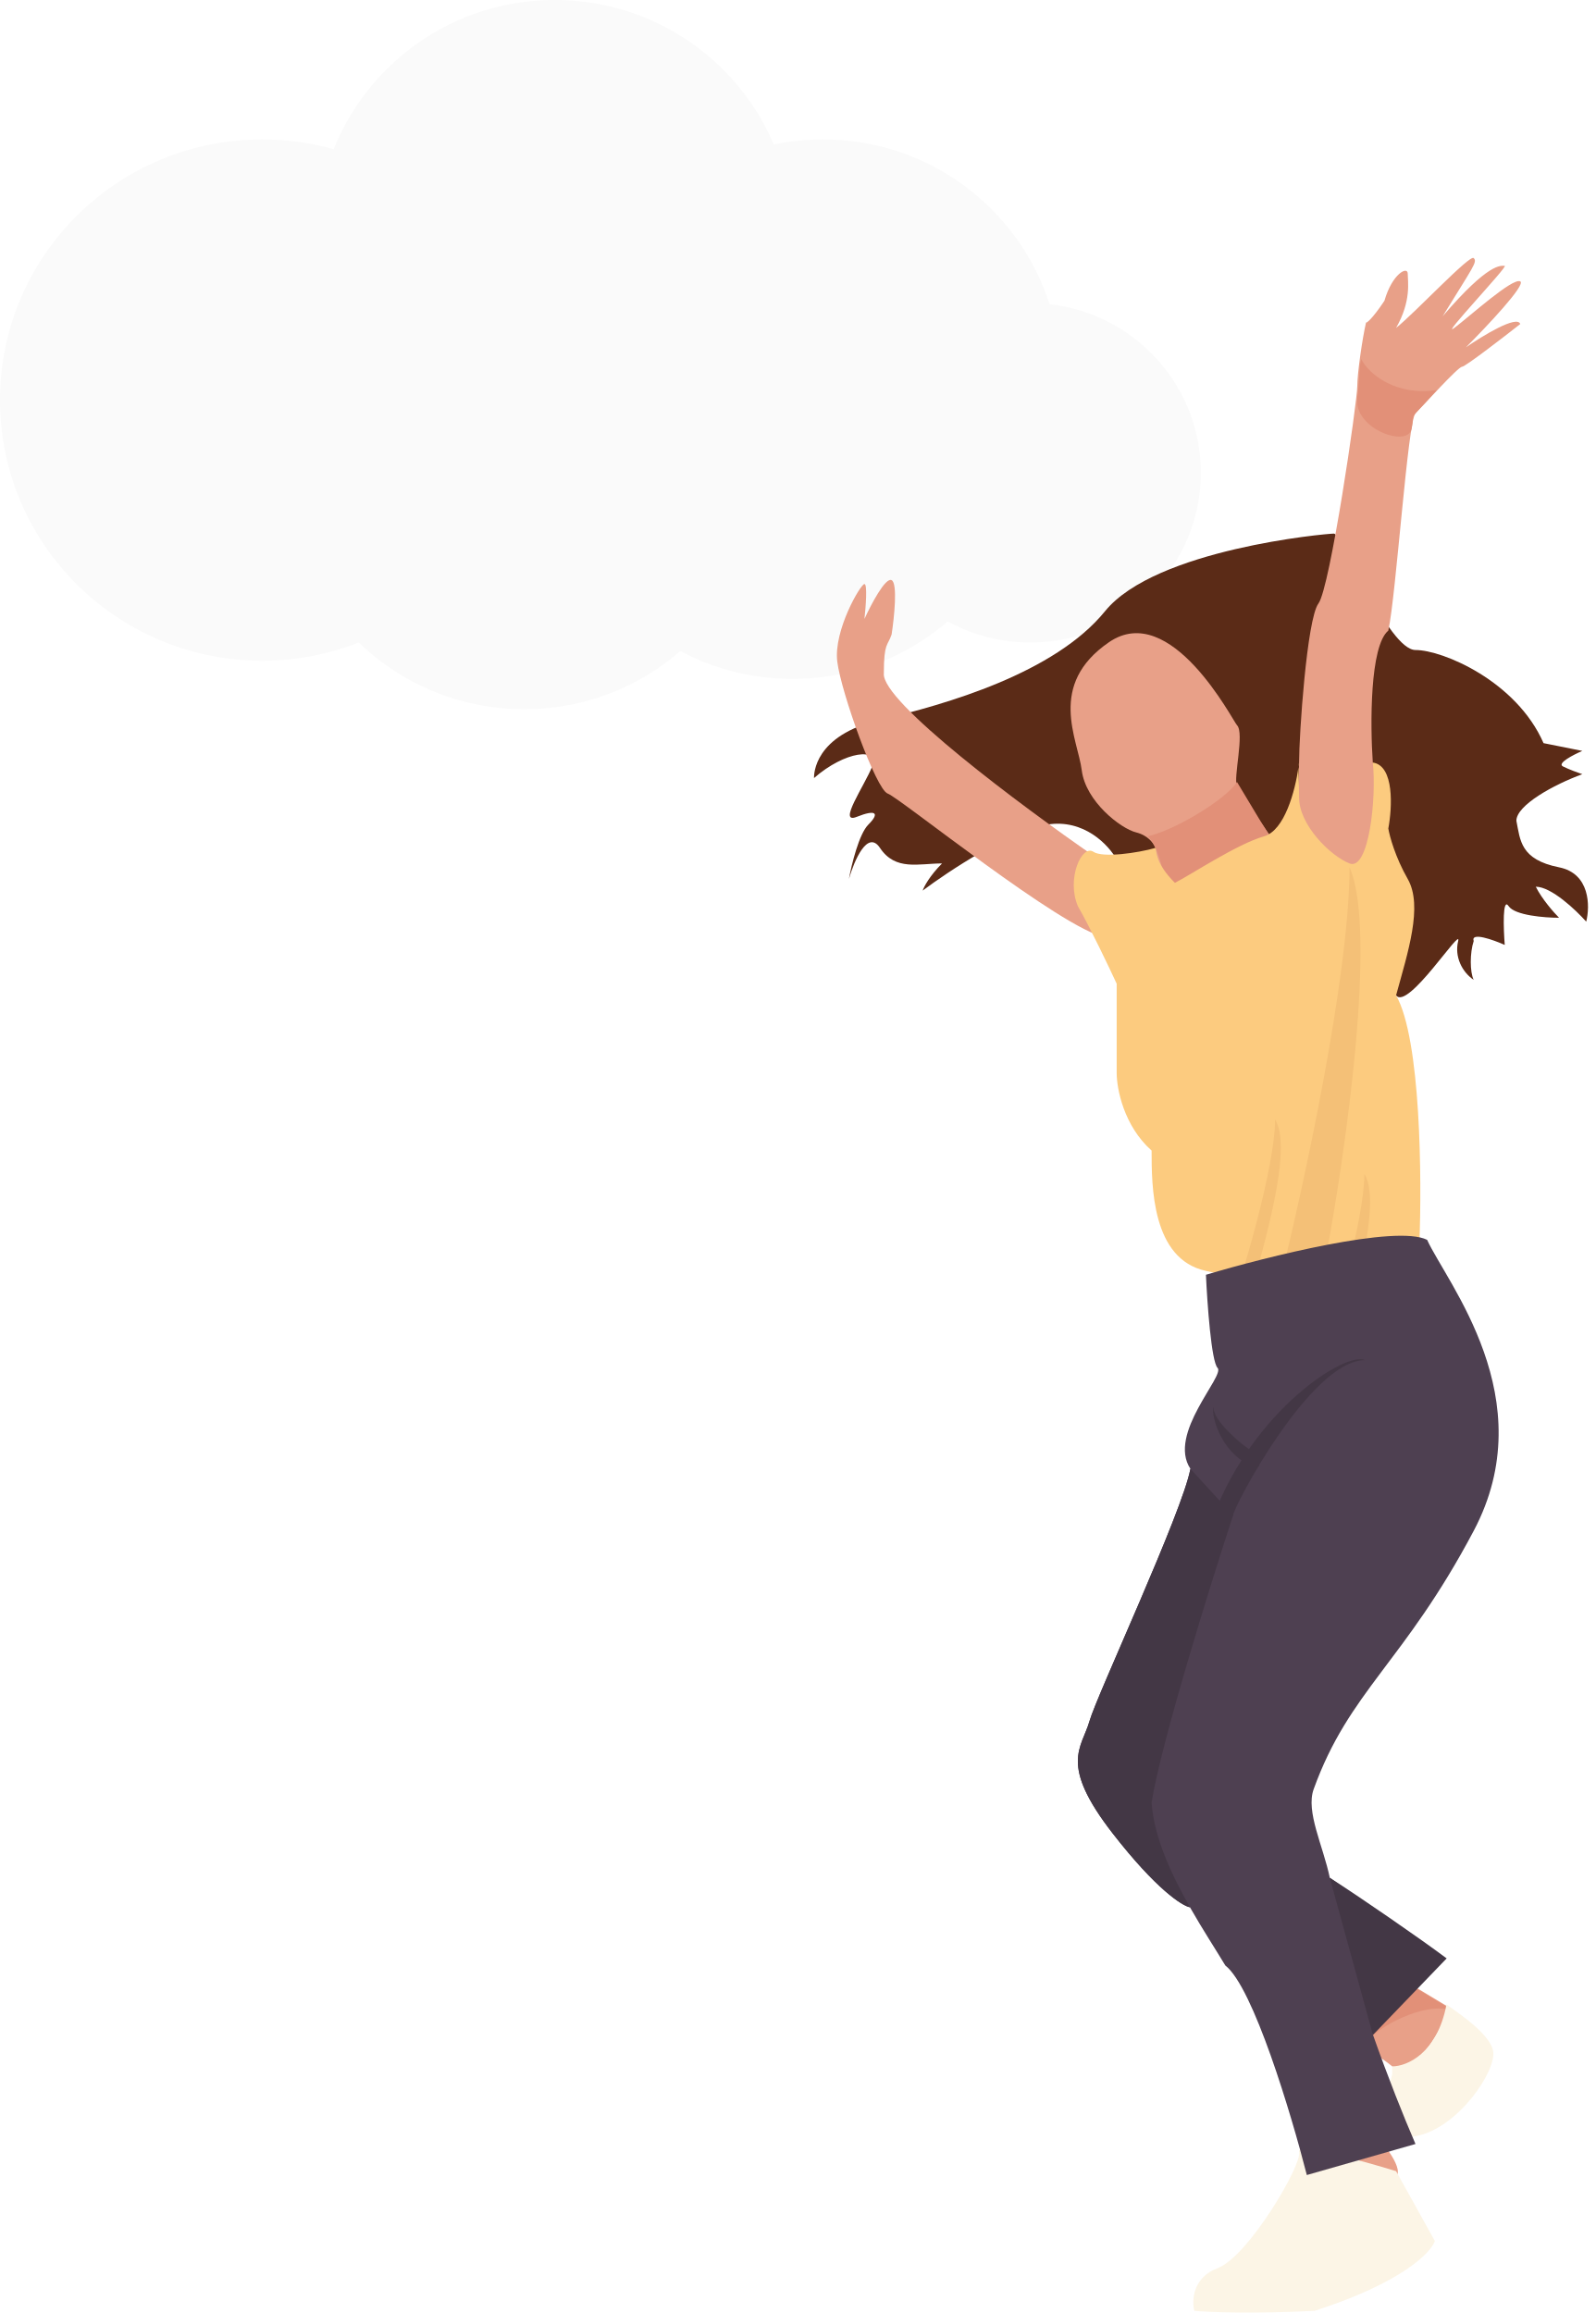
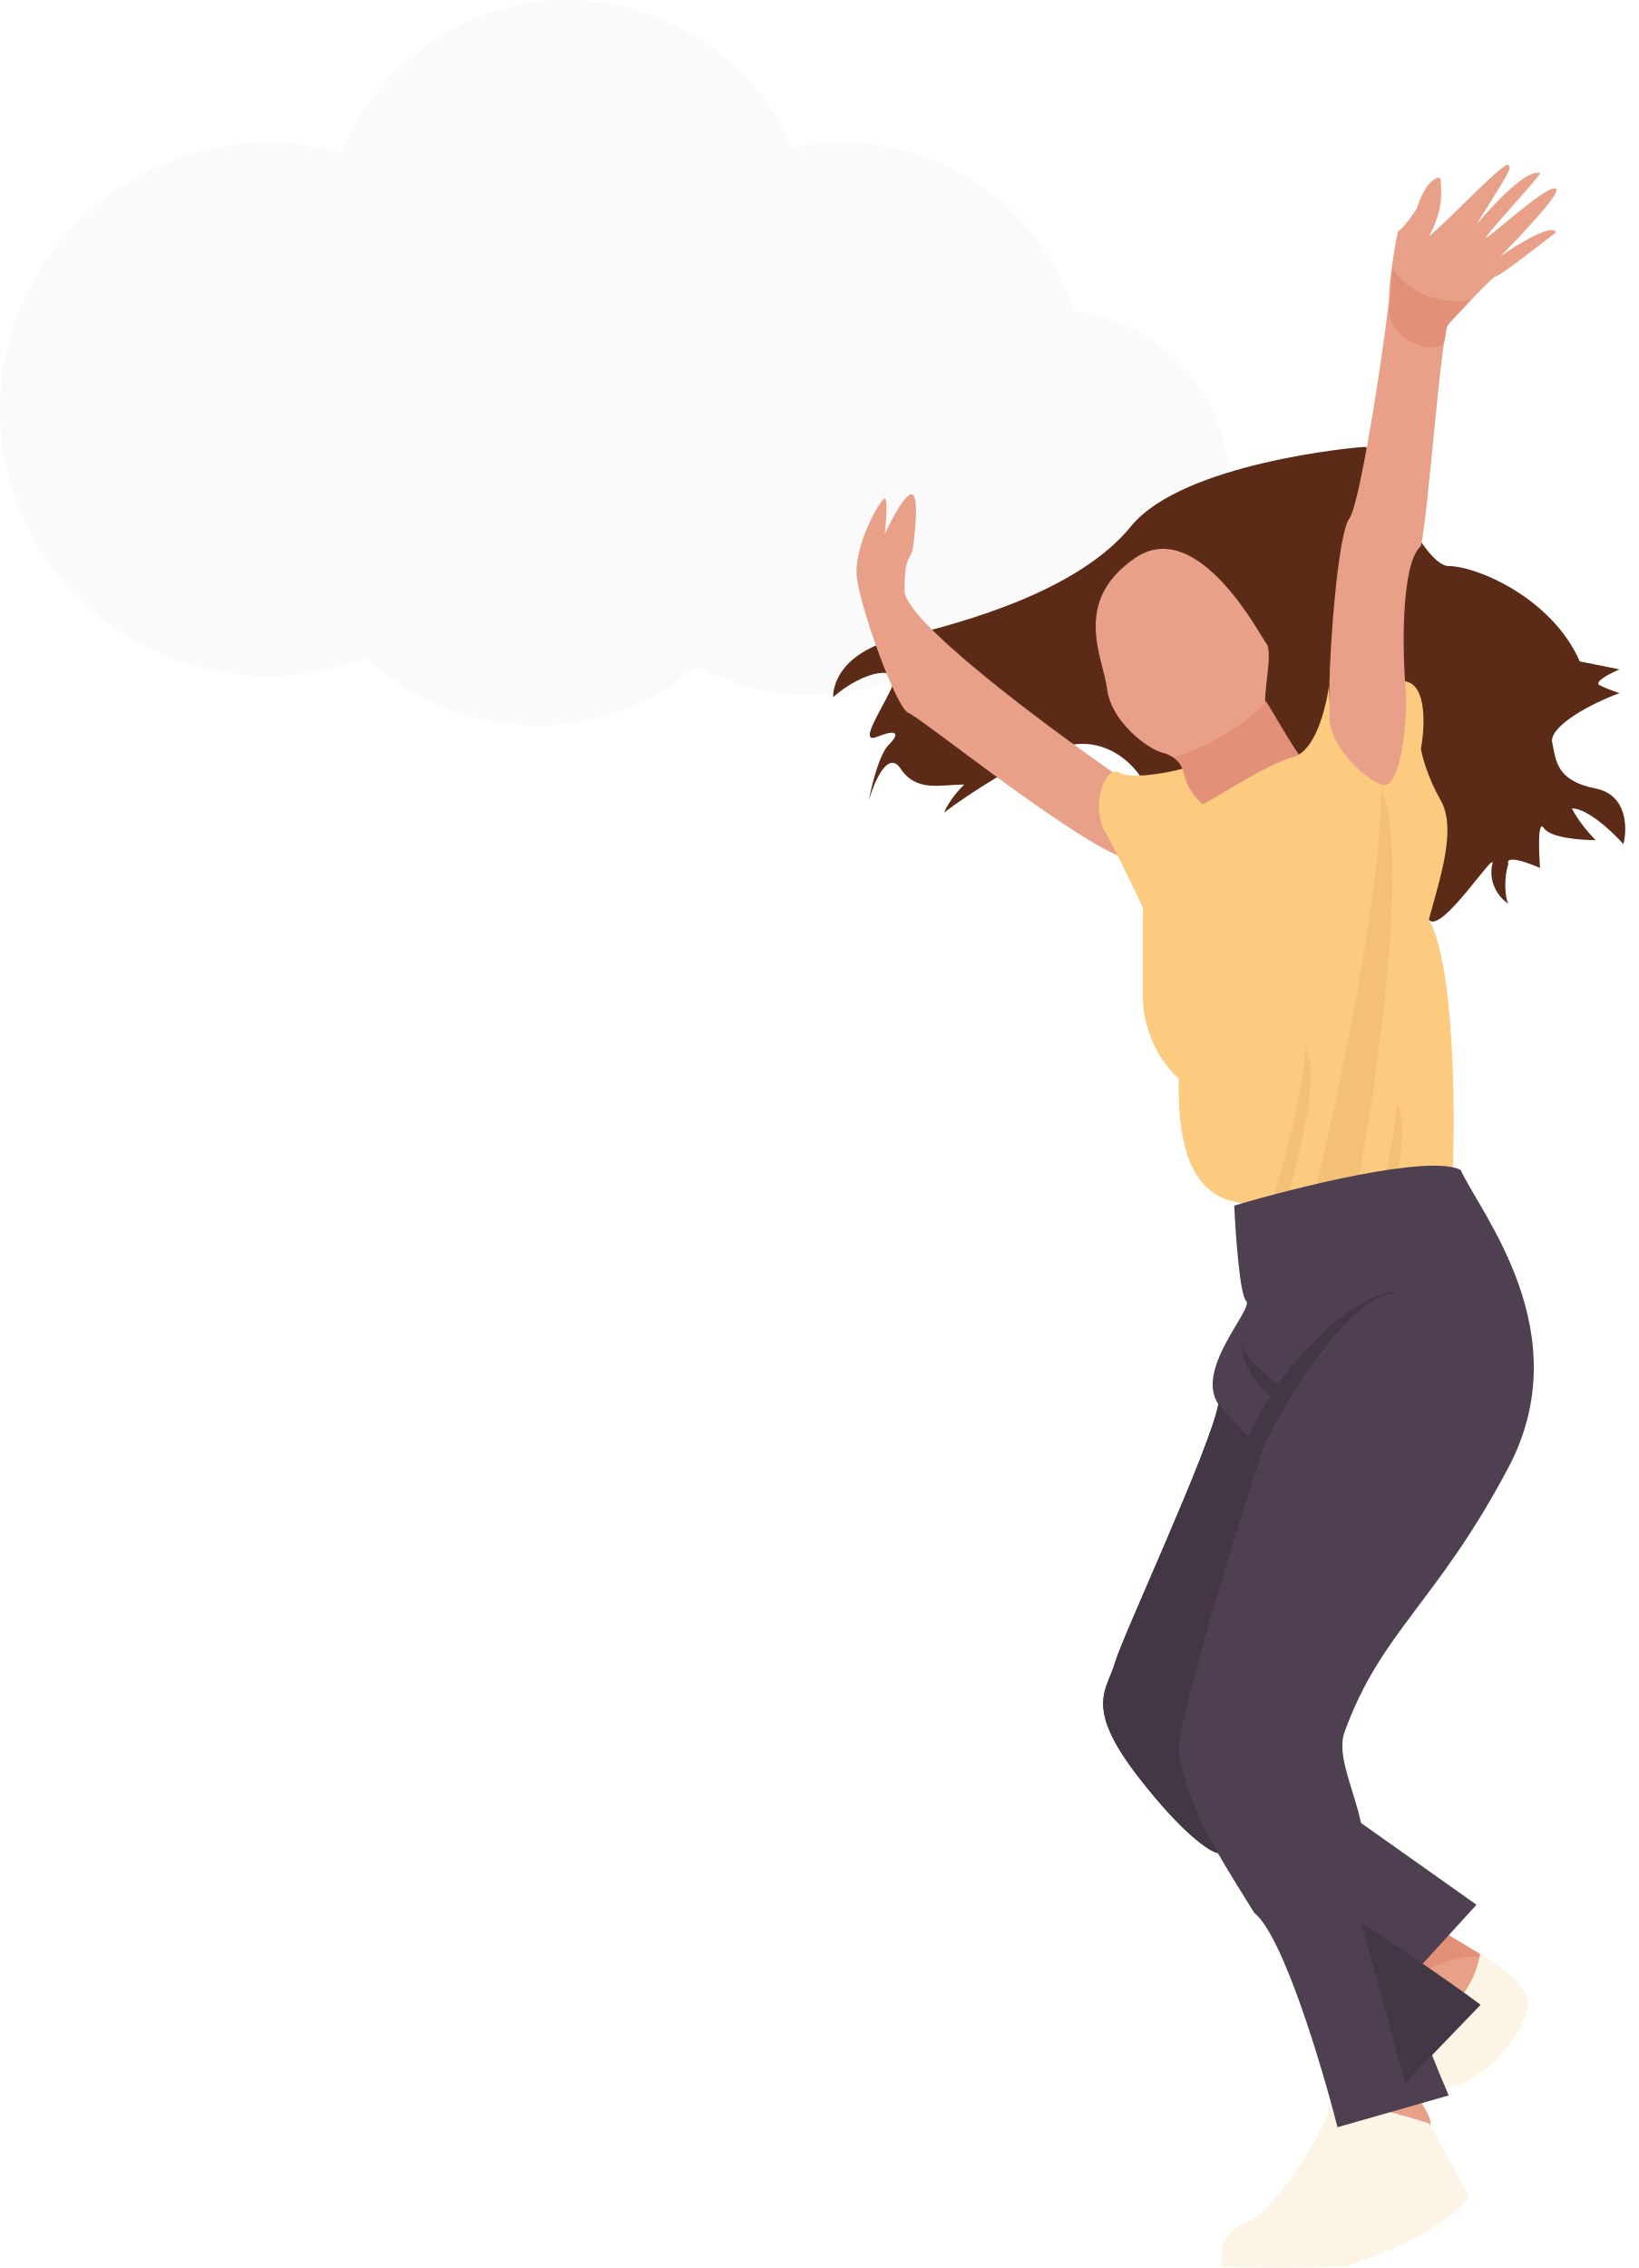
- <svg xmlns="http://www.w3.org/2000/svg" width="198" height="287" viewBox="0 0 198 287" fill="none">
-   <path d="M65.046 49.641C65.046 67.503 50.485 81.983 32.523 81.983C14.561 81.983 0 67.503 0 49.641C0 31.779 14.561 17.299 32.523 17.299C50.485 17.299 65.046 31.779 65.046 49.641Z" fill="#FAFAFA" />
-   <path d="M98.325 29.333C98.325 45.534 85.118 58.667 68.827 58.667C52.536 58.667 39.33 45.534 39.33 29.333C39.33 13.133 52.536 0 68.827 0C85.118 0 98.325 13.133 98.325 29.333Z" fill="#FAFAFA" />
-   <path d="M94.543 58.667C94.543 74.867 81.337 88 65.046 88C48.755 88 35.548 74.867 35.548 58.667C35.548 42.466 48.755 29.333 65.046 29.333C81.337 29.333 94.543 42.466 94.543 58.667Z" fill="#FAFAFA" />
-   <path d="M131.604 46.633C131.604 62.833 118.398 75.966 102.107 75.966C85.816 75.966 72.609 62.833 72.609 46.633C72.609 30.432 85.816 17.299 102.107 17.299C118.398 17.299 131.604 30.432 131.604 46.633Z" fill="#FAFAFA" />
-   <path d="M127.822 54.906C127.822 71.106 114.616 84.239 98.325 84.239C82.034 84.239 68.827 71.106 68.827 54.906C68.827 38.706 82.034 25.573 98.325 25.573C114.616 25.573 127.822 38.706 127.822 54.906Z" fill="#FAFAFA" />
-   <path d="M149 58.667C149 70.298 139.518 79.727 127.822 79.727C116.126 79.727 106.645 70.298 106.645 58.667C106.645 47.036 116.126 37.607 127.822 37.607C139.518 37.607 149 47.036 149 58.667Z" fill="#FAFAFA" />
-   <path d="M109.185 89.321C101 91.247 101 96.062 101 96.543C104.852 93.173 109.185 92.691 108.222 95.099C107.259 97.506 103.889 102.321 106.296 101.358C108.704 100.395 109.185 100.877 107.741 102.321C106.585 103.477 105.654 107.297 105.333 109.062C105.975 106.815 107.645 102.899 109.185 105.21C111.111 108.099 114 107.136 116.889 107.136C115.349 108.677 114.642 110.025 114.482 110.507C117.692 108.099 125.267 103.092 129.89 102.321C134.512 101.551 137.594 104.889 138.557 106.655C149.631 111.63 172.069 121.966 173.224 123.507C174.669 125.433 181.41 114.84 180.928 116.766C180.447 118.692 181.41 120.618 182.854 121.581C182.373 120.618 182.373 118.211 182.854 116.766C182.469 115.61 185.262 116.606 186.706 117.248C186.546 115.161 186.417 111.277 187.188 112.433C187.958 113.588 191.681 113.877 193.447 113.877C192.805 113.235 191.328 111.566 190.558 110.025C192.484 110.025 195.533 112.914 196.817 114.359C197.299 112.433 197.299 108.388 193.447 107.618C188.632 106.655 188.632 104.247 188.151 101.84C188.151 99.914 192.805 97.346 196.336 96.062C195.854 95.901 194.699 95.484 193.928 95.099C193.158 94.714 195.212 93.654 196.336 93.173L191.521 92.21C188.151 84.506 179.002 80.654 175.632 80.654C172.261 80.654 166.483 66.209 165.52 66.209C164.557 66.209 143.372 68.135 137.112 75.839C130.853 83.543 117.371 87.395 109.185 89.321Z" fill="#5B2B17" />
-   <path d="M140.964 103.284C142.505 103.669 143.211 104.729 143.372 105.21C143.211 107.136 142.89 111.084 142.89 111.47C142.89 111.951 147.223 112.914 147.705 113.396C148.09 113.781 154.927 107.778 158.298 104.729C156.853 102.642 153.868 98.277 153.483 97.506C153.001 96.543 154.446 90.943 153.483 89.98C153.001 89.499 145.297 74.394 137.594 79.691C129.89 84.987 133.742 91.728 134.223 95.58C134.705 99.432 139.038 102.803 140.964 103.284Z" fill="#E8A088" />
-   <path d="M172.261 270.363C169.565 270.363 166.644 269.4 165.52 268.918L170.817 265.066C172.422 266.832 174.958 270.363 172.261 270.363Z" fill="#E8A088" />
-   <path d="M178.039 278.067L173.224 269.4C169.051 268.116 160.802 265.837 161.187 266.992C161.668 268.437 154.927 279.993 151.075 281.437C147.994 282.593 147.865 285.45 148.186 286.734C149.952 286.894 155.409 287.119 163.113 286.734C173.898 283.267 177.558 279.511 178.039 278.067Z" fill="#FCF5E6" />
-   <path d="M179.965 249.177L175.15 246.288L172.261 245.325L167.928 253.992C168.409 253.992 170.432 254.474 172.743 256.399C175.054 258.325 178.521 252.387 179.965 249.177Z" fill="#E8A088" />
-   <path d="M180.447 249.659C177.75 248.118 171.78 250.943 169.854 253.029L174.187 245.807C176.916 247.412 183.143 251.199 180.447 249.659Z" fill="#E29078" />
-   <path d="M172.743 256.399V257.362C171.94 260.251 171.395 265.837 175.632 265.066C180.928 264.103 185.743 256.881 185.262 254.474C184.78 252.066 179.965 249.177 179.484 248.696C178.328 254.859 174.508 256.399 172.743 256.399Z" fill="#FCF5E6" />
-   <path d="M172.261 78.246C169.95 80.172 170.014 89.963 170.335 94.617L171.78 97.506L170.817 106.173L166.965 110.988L160.705 102.321C160.866 100.877 161.187 97.314 161.187 94.617C161.187 91.247 162.15 76.802 163.594 74.876C165.039 72.95 168.409 49.838 168.409 47.912C168.409 46.371 169.019 42.087 169.5 40C169.5 40.16 170.239 39.631 171.78 37.319C172.743 33.949 174.669 32.986 174.669 33.949C174.669 34.912 175.15 37.319 173.224 40.69C175.632 38.764 182.373 31.541 182.854 32.023C183.336 32.505 182.854 32.986 179.002 39.245C184.78 32.505 186.225 32.986 186.706 32.986C187.188 32.986 178.521 42.134 180.447 40.69C182.373 39.245 187.669 34.431 188.632 34.912C189.402 35.297 184.459 40.529 181.891 43.097C183.978 41.653 188.247 39.053 188.632 40.208C186.385 41.974 181.795 45.505 181.41 45.505C180.928 45.505 176.595 50.32 175.632 51.283C174.669 52.246 173.224 73.913 172.261 78.246Z" fill="#E8A088" />
-   <path d="M109.667 83.543C109.282 87.01 126.84 100.074 135.668 106.173C137.915 109.865 141.349 117.055 137.112 116.285C131.816 115.322 111.593 98.951 110.148 98.469C108.704 97.988 104.37 85.95 103.889 82.098C103.407 78.246 106.778 72.469 107.259 72.469C107.645 72.469 107.42 75.358 107.259 76.802C108.062 75.037 109.86 71.602 110.63 71.987C111.4 72.372 110.951 76.641 110.63 78.728C110.148 80.172 109.667 79.691 109.667 83.543Z" fill="#E8A088" />
-   <path d="M142.409 103.766C145.875 102.995 152.199 99.111 153.483 97.025L154.927 99.432L156.372 101.84L158.779 105.692L144.816 110.988C144.495 109.062 143.949 105.306 142.409 103.766Z" fill="#E29078" />
-   <path d="M173.224 123.507C176.306 128.9 176.434 146.298 176.113 154.323L155.89 160.101C156.051 159.78 155.024 158.849 149.631 157.693C142.89 156.249 142.89 147.1 142.89 142.767C139.423 139.685 138.557 135.063 138.557 133.137V122.062C137.594 119.976 135.282 115.129 133.742 112.433C132.297 109.062 134.223 104.729 135.668 105.692C136.823 106.462 141.125 105.852 143.372 105.21C143.532 105.692 143.372 107.136 145.779 109.544C147.705 108.581 153.483 104.729 156.853 103.766C159.385 103.042 160.7 98.159 161.117 95.174C161.122 94.928 161.141 94.754 161.187 94.617C161.167 94.794 161.144 94.98 161.117 95.174C161.104 95.798 161.187 96.879 161.187 98.951C161.187 102.355 165.039 106.173 167.446 107.136C169.854 108.099 170.817 98.951 170.335 94.617C173.032 95.002 172.743 100.235 172.261 102.803C172.422 103.766 173.128 106.366 174.669 109.062C176.595 112.433 174.669 118.211 173.224 123.507Z" fill="#FCCB7F" />
-   <path d="M167.446 107.618C170.913 115.322 166.965 142.927 164.557 155.767L158.779 159.138C161.668 147.582 167.446 121.099 167.446 107.618Z" fill="#F4C077" />
-   <path d="M158.213 138.915C160.875 143.091 155.332 159.4 153.483 166.36L152.038 164.434C154.257 158.17 158.213 144.693 158.213 138.915Z" fill="#F4C077" />
-   <path d="M169.287 145.656C171.95 149.832 166.406 166.141 164.557 173.101L163.113 171.175C165.331 164.911 169.287 151.434 169.287 145.656Z" fill="#F4C077" />
-   <path d="M149.631 158.175C157.174 155.928 173.224 151.915 177.076 153.841C179.484 159.138 191.521 173.582 182.854 189.953C174.187 206.324 167.406 209.805 163 222C161.992 224.789 164.177 229.032 165 233L179.002 242.918L170.335 252.417C172.237 257.82 174.181 262.681 175.632 266.029L162.15 269.881C160.224 262.338 155.505 246.577 152.038 243.881C150.868 241.93 149.224 239.427 147.65 236.658C146.705 236.498 143.468 234.443 138.075 227.51C131.334 218.843 134.223 216.917 135.186 213.546C136.112 210.306 146.742 187.546 147.705 182.249C144.816 177.916 152.038 170.693 151.075 169.73C150.305 168.96 149.791 161.706 149.631 158.175Z" fill="#4E4051" />
-   <path d="M153.001 188.027C150.112 196.855 144.046 216.339 142.89 223.658C143.176 227.955 145.338 232.592 147.65 236.658C146.705 236.498 143.468 234.443 138.075 227.51C131.334 218.843 134.223 216.917 135.186 213.546C136.112 210.306 146.742 187.546 147.705 182.249L153.001 188.027Z" fill="#433745" />
-   <path d="M178.28 48.394C173.272 49.164 169.854 46.468 168.891 44.542C168.57 45.986 168.794 46.275 168.409 49.357C167.928 53.209 174.669 55.616 175.15 53.209C175.632 50.801 174.428 52.727 178.28 48.394Z" fill="#E29078" />
-   <path d="M169.372 168.767C162.631 168.767 153.001 187.064 153.001 188.027C150.112 193.484 145.586 201.124 150.594 188.027C155.602 174.931 166.965 167.644 169.372 168.767Z" fill="#433745" />
-   <path d="M150.625 174.553C150.238 176.141 154.521 179.59 154.776 179.652C156.053 180.685 157.434 183.368 154.26 181.343C151.085 179.319 150.19 175.048 150.625 174.553Z" fill="#433745" />
-   <path d="M179.5 243L170.35 252.5L165 233C168.667 235.333 176.3 240.6 179.5 243Z" fill="#433745" />
+ <svg xmlns="http://www.w3.org/2000/svg" width="99" height="137" viewBox="0 0 99 137" fill="none">
+   <path d="M32.416 24.739C32.416 33.64 25.159 40.856 16.208 40.856C7.256 40.856 0 33.64 0 24.739C0 15.837 7.256 8.621 16.208 8.621C25.159 8.621 32.416 15.837 32.416 24.739Z" fill="#FAFAFA" />
+   <path d="M49 14.618C49 22.692 42.419 29.237 34.3 29.237C26.182 29.237 19.6 22.692 19.6 14.618C19.6 6.545 26.182 0 34.3 0C42.419 0 49 6.545 49 14.618Z" fill="#FAFAFA" />
+   <path d="M47.116 29.237C47.116 37.31 40.534 43.855 32.416 43.855C24.297 43.855 17.715 37.31 17.715 29.237C17.715 21.163 24.297 14.618 32.416 14.618C40.534 14.618 47.116 21.163 47.116 29.237Z" fill="#FAFAFA" />
+   <path d="M65.585 23.239C65.585 31.313 59.004 37.858 50.885 37.858C42.766 37.858 36.185 31.313 36.185 23.239C36.185 15.166 42.766 8.621 50.885 8.621C59.004 8.621 65.585 15.166 65.585 23.239Z" fill="#FAFAFA" />
+   <path d="M63.7 27.363C63.7 35.436 57.119 41.981 49 41.981C40.882 41.981 34.3 35.436 34.3 27.363C34.3 19.289 40.882 12.744 49 12.744C57.119 12.744 63.7 19.289 63.7 27.363Z" fill="#FAFAFA" />
+   <path d="M74.254 29.237C74.254 35.033 69.529 39.732 63.7 39.732C57.872 39.732 53.147 35.033 53.147 29.237C53.147 23.44 57.872 18.741 63.7 18.741C69.529 18.741 74.254 23.44 74.254 29.237Z" fill="#FAFAFA" />
+   <path d="M54.413 38.513C50.333 39.473 50.333 41.873 50.333 42.112C52.253 40.433 54.413 40.193 53.933 41.393C53.453 42.592 51.773 44.992 52.973 44.512C54.173 44.032 54.413 44.272 53.693 44.992C53.117 45.568 52.653 47.471 52.493 48.351C52.813 47.231 53.645 45.28 54.413 46.432C55.373 47.871 56.812 47.391 58.252 47.391C57.484 48.159 57.132 48.831 57.052 49.071C58.652 47.871 62.427 45.376 64.731 44.992C67.034 44.608 68.57 46.272 69.05 47.151C74.569 49.631 85.751 54.782 86.326 55.55C87.046 56.51 90.406 51.231 90.166 52.191C89.926 53.15 90.406 54.11 91.126 54.59C90.885 54.11 90.885 52.91 91.126 52.191C90.933 51.615 92.325 52.111 93.045 52.43C92.965 51.391 92.901 49.455 93.285 50.031C93.669 50.607 95.525 50.751 96.404 50.751C96.085 50.431 95.349 49.599 94.965 48.831C95.925 48.831 97.444 50.271 98.084 50.991C98.324 50.031 98.324 48.015 96.404 47.631C94.005 47.151 94.005 45.952 93.765 44.752C93.765 43.792 96.085 42.512 97.844 41.873C97.604 41.792 97.028 41.584 96.644 41.393C96.26 41.201 97.284 40.673 97.844 40.433L95.445 39.953C93.765 36.114 89.206 34.194 87.526 34.194C85.847 34.194 82.967 26.995 82.487 26.995C82.007 26.995 71.449 27.955 68.33 31.794C65.21 35.634 58.492 37.553 54.413 38.513Z" fill="#5B2B17" />
+   <path d="M70.25 45.472C71.017 45.664 71.369 46.192 71.449 46.432C71.369 47.391 71.209 49.359 71.209 49.551C71.209 49.791 73.369 50.271 73.609 50.511C73.801 50.703 77.208 47.711 78.888 46.192C78.168 45.152 76.68 42.976 76.488 42.592C76.248 42.112 76.968 39.322 76.488 38.842C76.248 38.602 72.409 31.075 68.57 33.714C64.731 36.354 66.65 39.713 66.89 41.633C67.13 43.552 69.29 45.232 70.25 45.472Z" fill="#E8A088" />
+   <path d="M85.847 128.736C84.503 128.736 83.047 128.256 82.487 128.016L85.127 126.096C85.927 126.976 87.19 128.736 85.847 128.736Z" fill="#E8A088" />
+   <path d="M88.726 132.575L86.326 128.256C84.247 127.616 80.136 126.48 80.328 127.056C80.568 127.776 77.208 133.535 75.289 134.255C73.753 134.83 73.689 136.254 73.849 136.894C74.729 136.974 77.448 137.086 81.287 136.894C86.662 135.166 88.486 133.295 88.726 132.575Z" fill="#FCF5E6" />
+   <path d="M89.686 118.178L87.286 116.738L85.847 116.258L83.687 120.577C83.927 120.577 84.935 120.817 86.087 121.777C87.238 122.737 88.966 119.777 89.686 118.178Z" fill="#E8A088" />
+   <path d="M89.926 118.418C88.582 117.65 85.607 119.057 84.647 120.097L86.806 116.498C88.166 117.298 91.269 119.185 89.926 118.418Z" fill="#E29078" />
+   <path d="M86.087 121.777V122.257C85.687 123.697 85.415 126.48 87.526 126.096C90.166 125.616 92.565 122.017 92.325 120.817C92.085 119.617 89.686 118.178 89.446 117.938C88.87 121.009 86.966 121.777 86.087 121.777Z" fill="#FCF5E6" />
+   <path d="M85.847 32.994C84.695 33.954 84.727 38.833 84.887 41.153L85.607 42.592L85.127 46.911L83.207 49.311L80.088 44.992C80.168 44.272 80.328 42.496 80.328 41.153C80.328 39.473 80.808 32.274 81.527 31.314C82.247 30.355 83.927 18.837 83.927 17.877C83.927 17.109 84.231 14.974 84.471 13.934C84.471 14.014 84.839 13.75 85.607 12.598C86.087 10.918 87.046 10.439 87.046 10.918C87.046 11.398 87.286 12.598 86.326 14.278C87.526 13.318 90.885 9.719 91.126 9.959C91.365 10.199 91.126 10.439 89.206 13.558C92.085 10.199 92.805 10.439 93.045 10.439C93.285 10.439 88.966 14.998 89.926 14.278C90.885 13.558 93.525 11.159 94.005 11.398C94.389 11.59 91.925 14.198 90.646 15.478C91.685 14.758 93.813 13.462 94.005 14.038C92.885 14.918 90.598 16.677 90.406 16.677C90.166 16.677 88.006 19.077 87.526 19.557C87.046 20.037 86.326 30.835 85.847 32.994Z" fill="#E8A088" />
+   <path d="M54.653 35.634C54.461 37.361 63.211 43.872 67.61 46.911C68.73 48.751 70.442 52.334 68.33 51.95C65.691 51.471 55.612 43.312 54.893 43.072C54.173 42.832 52.013 36.834 51.773 34.914C51.533 32.994 53.213 30.115 53.453 30.115C53.645 30.115 53.533 31.555 53.453 32.274C53.853 31.395 54.749 29.683 55.133 29.875C55.516 30.067 55.292 32.194 55.133 33.234C54.893 33.954 54.653 33.714 54.653 35.634Z" fill="#E8A088" />
+   <path d="M70.969 45.712C72.697 45.328 75.849 43.392 76.488 42.352L77.208 43.552L77.928 44.752L79.128 46.672L72.169 49.311C72.009 48.351 71.737 46.48 70.969 45.712Z" fill="#E29078" />
+   <path d="M86.326 55.55C87.862 58.237 87.926 66.908 87.766 70.907L77.688 73.786C77.768 73.626 77.256 73.162 74.569 72.587C71.209 71.867 71.209 67.308 71.209 65.148C69.482 63.612 69.05 61.309 69.05 60.349V54.83C68.57 53.79 67.418 51.375 66.65 50.031C65.93 48.351 66.89 46.192 67.61 46.672C68.186 47.056 70.33 46.752 71.449 46.432C71.529 46.672 71.449 47.391 72.649 48.591C73.609 48.111 76.488 46.192 78.168 45.712C79.43 45.351 80.085 42.918 80.293 41.43C80.295 41.307 80.305 41.221 80.328 41.153C80.318 41.241 80.306 41.333 80.293 41.43C80.287 41.741 80.328 42.28 80.328 43.312C80.328 45.009 82.247 46.911 83.447 47.391C84.647 47.871 85.127 43.312 84.887 41.153C86.231 41.345 86.087 43.952 85.847 45.232C85.927 45.712 86.278 47.008 87.046 48.351C88.006 50.031 87.046 52.91 86.326 55.55Z" fill="#FCCB7F" />
+   <path d="M83.447 47.631C85.175 51.471 83.207 65.228 82.007 71.627L79.128 73.306C80.568 67.547 83.447 54.35 83.447 47.631Z" fill="#F4C077" />
+   <path d="M78.846 63.228C80.172 65.309 77.41 73.437 76.488 76.906L75.769 75.946C76.874 72.824 78.846 66.108 78.846 63.228Z" fill="#F4C077" />
+   <path d="M84.365 66.588C85.691 68.669 82.929 76.796 82.007 80.265L81.287 79.305C82.393 76.184 84.365 69.467 84.365 66.588Z" fill="#F4C077" />
+   <path d="M74.569 72.826C78.328 71.707 86.326 69.707 88.246 70.667C89.446 73.306 95.445 80.505 91.126 88.663C86.806 96.822 83.427 98.557 81.231 104.634C80.729 106.024 81.818 108.138 82.228 110.116L89.206 115.058L84.887 119.792C85.835 122.485 86.803 124.908 87.526 126.576L80.808 128.496C79.848 124.736 77.496 116.882 75.769 115.538C75.185 114.566 74.366 113.319 73.581 111.939C73.111 111.859 71.497 110.835 68.81 107.38C65.451 103.061 66.89 102.101 67.37 100.421C67.832 98.806 73.129 87.464 73.609 84.824C72.169 82.665 75.769 79.065 75.289 78.585C74.905 78.201 74.649 74.586 74.569 72.826Z" fill="#4E4051" />
+   <path d="M76.248 87.704C74.809 92.103 71.785 101.813 71.209 105.46C71.352 107.601 72.429 109.913 73.581 111.939C73.111 111.859 71.497 110.835 68.81 107.38C65.451 103.061 66.89 102.101 67.37 100.421C67.832 98.806 73.129 87.464 73.609 84.824L76.248 87.704Z" fill="#433745" />
+   <path d="M88.846 18.117C86.35 18.501 84.647 17.157 84.167 16.198C84.007 16.917 84.119 17.061 83.927 18.597C83.687 20.517 87.046 21.716 87.286 20.517C87.526 19.317 86.926 20.277 88.846 18.117Z" fill="#E29078" />
+   <path d="M84.407 78.105C81.047 78.105 76.248 87.224 76.248 87.704C74.809 90.423 72.553 94.23 75.049 87.704C77.544 81.177 83.207 77.546 84.407 78.105Z" fill="#433745" />
+   <path d="M75.064 80.989C74.871 81.78 77.006 83.499 77.133 83.53C77.769 84.044 78.458 85.382 76.876 84.373C75.293 83.364 74.847 81.235 75.064 80.989Z" fill="#433745" />
+   <path d="M89.454 121.099L84.894 125.834L82.228 116.116C84.055 117.279 87.859 119.903 89.454 121.099Z" fill="#433745" />
</svg>
